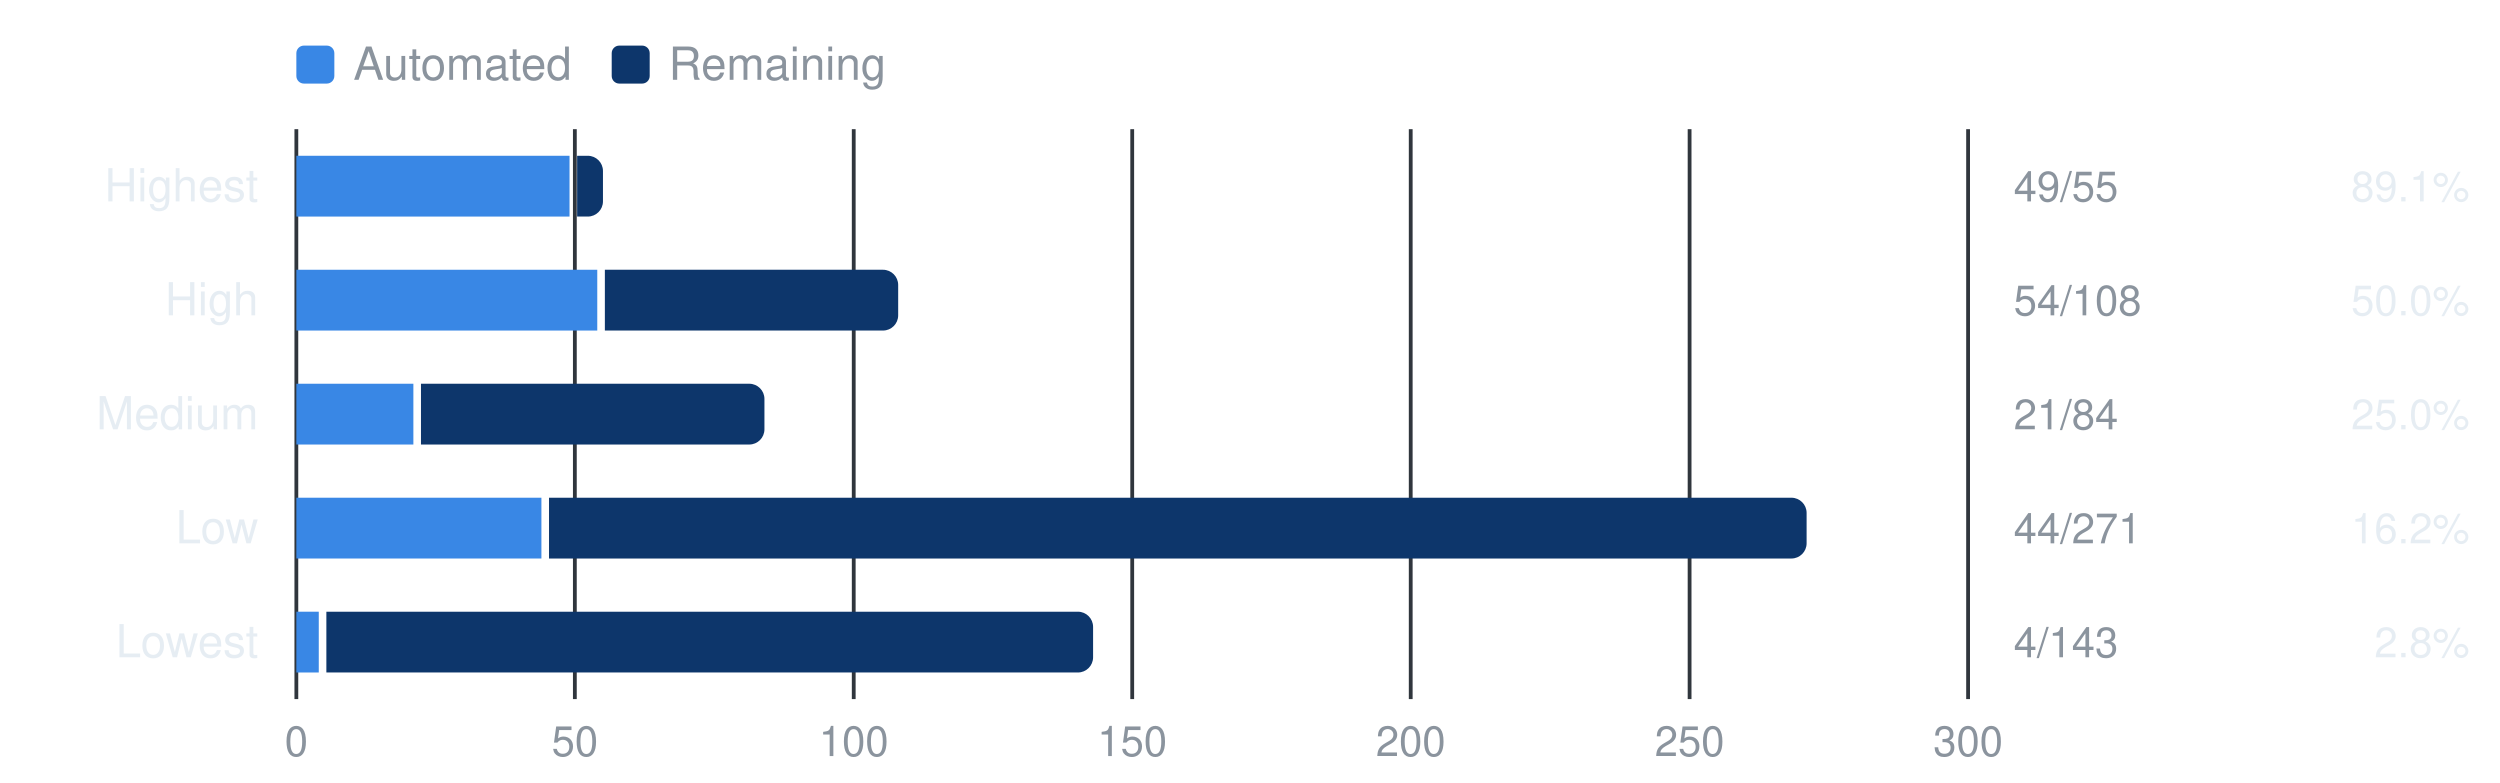
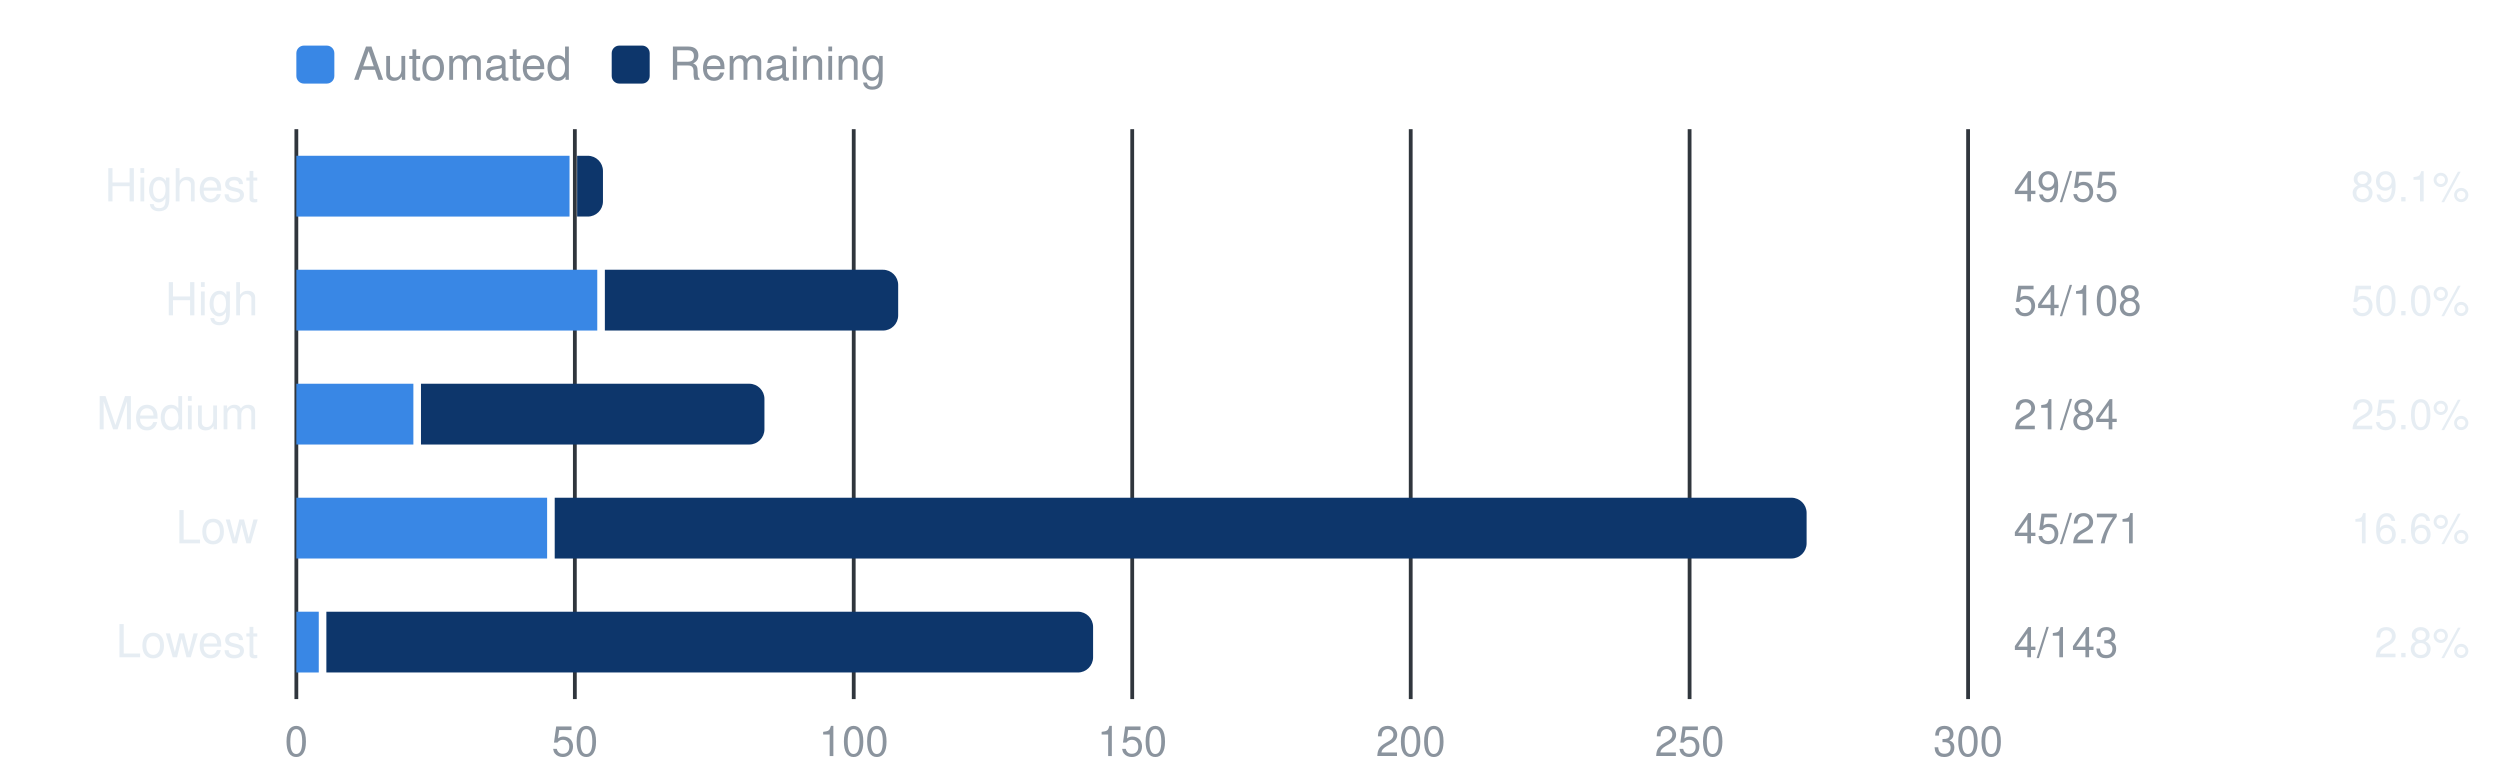
<svg xmlns="http://www.w3.org/2000/svg" width="658" height="206" viewBox="0 0 658 206" role="img" aria-label="Automated versus remaining conda CLI test cases, by priority">
  <g font-family="-apple-system,BlinkMacSystemFont,Segoe UI,Helvetica,Arial,sans-serif" font-size="12">
    <rect x="78" y="12" width="10" height="10" rx="2" fill="#3987e5" />
    <text x="93" y="21" fill="#8b949e">Automated</text>
    <rect x="161" y="12" width="10" height="10" rx="2" fill="#0d366b" />
    <text x="176" y="21" fill="#8b949e">Remaining</text>
    <line x1="78.0" y1="34" x2="78.0" y2="184" stroke="#30363d" stroke-width="1" />
    <text x="78.0" y="199" fill="#8b949e" font-size="11" text-anchor="middle">0</text>
    <line x1="151.3" y1="34" x2="151.3" y2="184" stroke="#30363d" stroke-width="1" />
    <text x="151.3" y="199" fill="#8b949e" font-size="11" text-anchor="middle">50</text>
    <line x1="224.7" y1="34" x2="224.7" y2="184" stroke="#30363d" stroke-width="1" />
    <text x="224.7" y="199" fill="#8b949e" font-size="11" text-anchor="middle">100</text>
    <line x1="298.0" y1="34" x2="298.0" y2="184" stroke="#30363d" stroke-width="1" />
    <text x="298.0" y="199" fill="#8b949e" font-size="11" text-anchor="middle">150</text>
    <line x1="371.3" y1="34" x2="371.3" y2="184" stroke="#30363d" stroke-width="1" />
    <text x="371.3" y="199" fill="#8b949e" font-size="11" text-anchor="middle">200</text>
    <line x1="444.7" y1="34" x2="444.7" y2="184" stroke="#30363d" stroke-width="1" />
    <text x="444.7" y="199" fill="#8b949e" font-size="11" text-anchor="middle">250</text>
    <line x1="518.0" y1="34" x2="518.0" y2="184" stroke="#30363d" stroke-width="1" />
    <text x="518.0" y="199" fill="#8b949e" font-size="11" text-anchor="middle">300</text>
    <text x="68" y="53.0" fill="#e6edf3" text-anchor="end">Highest</text>
    <path d="M78.0,41.0h71.9v16.0h-71.9z" fill="#3987e5" />
    <path d="M151.9,41.0H154.7A4,4 0 0 1 158.7,45.0V53.0A4,4 0 0 1 154.7,57.0H151.9z" fill="#0d366b" />
    <text x="530" y="53.0" fill="#8b949e" font-size="11">49/55</text>
    <text x="650" y="53.0" fill="#e6edf3" font-size="11" text-anchor="end">89.1%</text>
    <text x="68" y="83.0" fill="#e6edf3" text-anchor="end">High</text>
    <path d="M78.0,71.0h79.2v16.0h-79.2z" fill="#3987e5" />
    <path d="M159.2,71.0H232.4A4,4 0 0 1 236.4,75.0V83.0A4,4 0 0 1 232.4,87.0H159.2z" fill="#0d366b" />
    <text x="530" y="83.0" fill="#8b949e" font-size="11">54/108</text>
    <text x="650" y="83.0" fill="#e6edf3" font-size="11" text-anchor="end">50.0%</text>
    <text x="68" y="113.0" fill="#e6edf3" text-anchor="end">Medium</text>
    <path d="M78.0,101.0h30.8v16.0h-30.8z" fill="#3987e5" />
    <path d="M110.8,101.0H197.2A4,4 0 0 1 201.2,105.0V113.0A4,4 0 0 1 197.2,117.0H110.8z" fill="#0d366b" />
    <text x="530" y="113.0" fill="#8b949e" font-size="11">21/84</text>
    <text x="650" y="113.0" fill="#e6edf3" font-size="11" text-anchor="end">25.0%</text>
    <text x="68" y="143.0" fill="#e6edf3" text-anchor="end">Low</text>
-     <path d="M78.0,131.0h64.5v16.0h-64.5z" fill="#3987e5" />
-     <path d="M144.5,131.0H471.5A4,4 0 0 1 475.5,135.0V143.0A4,4 0 0 1 471.5,147.0H144.5z" fill="#0d366b" />
-     <text x="530" y="143.0" fill="#8b949e" font-size="11">44/271</text>
-     <text x="650" y="143.0" fill="#e6edf3" font-size="11" text-anchor="end">16.2%</text>
+     <path d="M78.0,131.0h66.0v16.0h-66.0z" fill="#3987e5" />
+     <path d="M146.0,131.0H471.5A4,4 0 0 1 475.5,135.0V143.0A4,4 0 0 1 471.5,147.0H146.0z" fill="#0d366b" />
+     <text x="530" y="143.0" fill="#8b949e" font-size="11">45/271</text>
+     <text x="650" y="143.0" fill="#e6edf3" font-size="11" text-anchor="end">16.6%</text>
    <text x="68" y="173.0" fill="#e6edf3" text-anchor="end">Lowest</text>
    <path d="M78.0,161.0h5.9v16.0h-5.9z" fill="#3987e5" />
    <path d="M85.9,161.0H283.7A4,4 0 0 1 287.7,165.0V173.0A4,4 0 0 1 283.7,177.0H85.9z" fill="#0d366b" />
    <text x="530" y="173.0" fill="#8b949e" font-size="11">4/143</text>
    <text x="650" y="173.0" fill="#e6edf3" font-size="11" text-anchor="end">2.8%</text>
  </g>
</svg>
